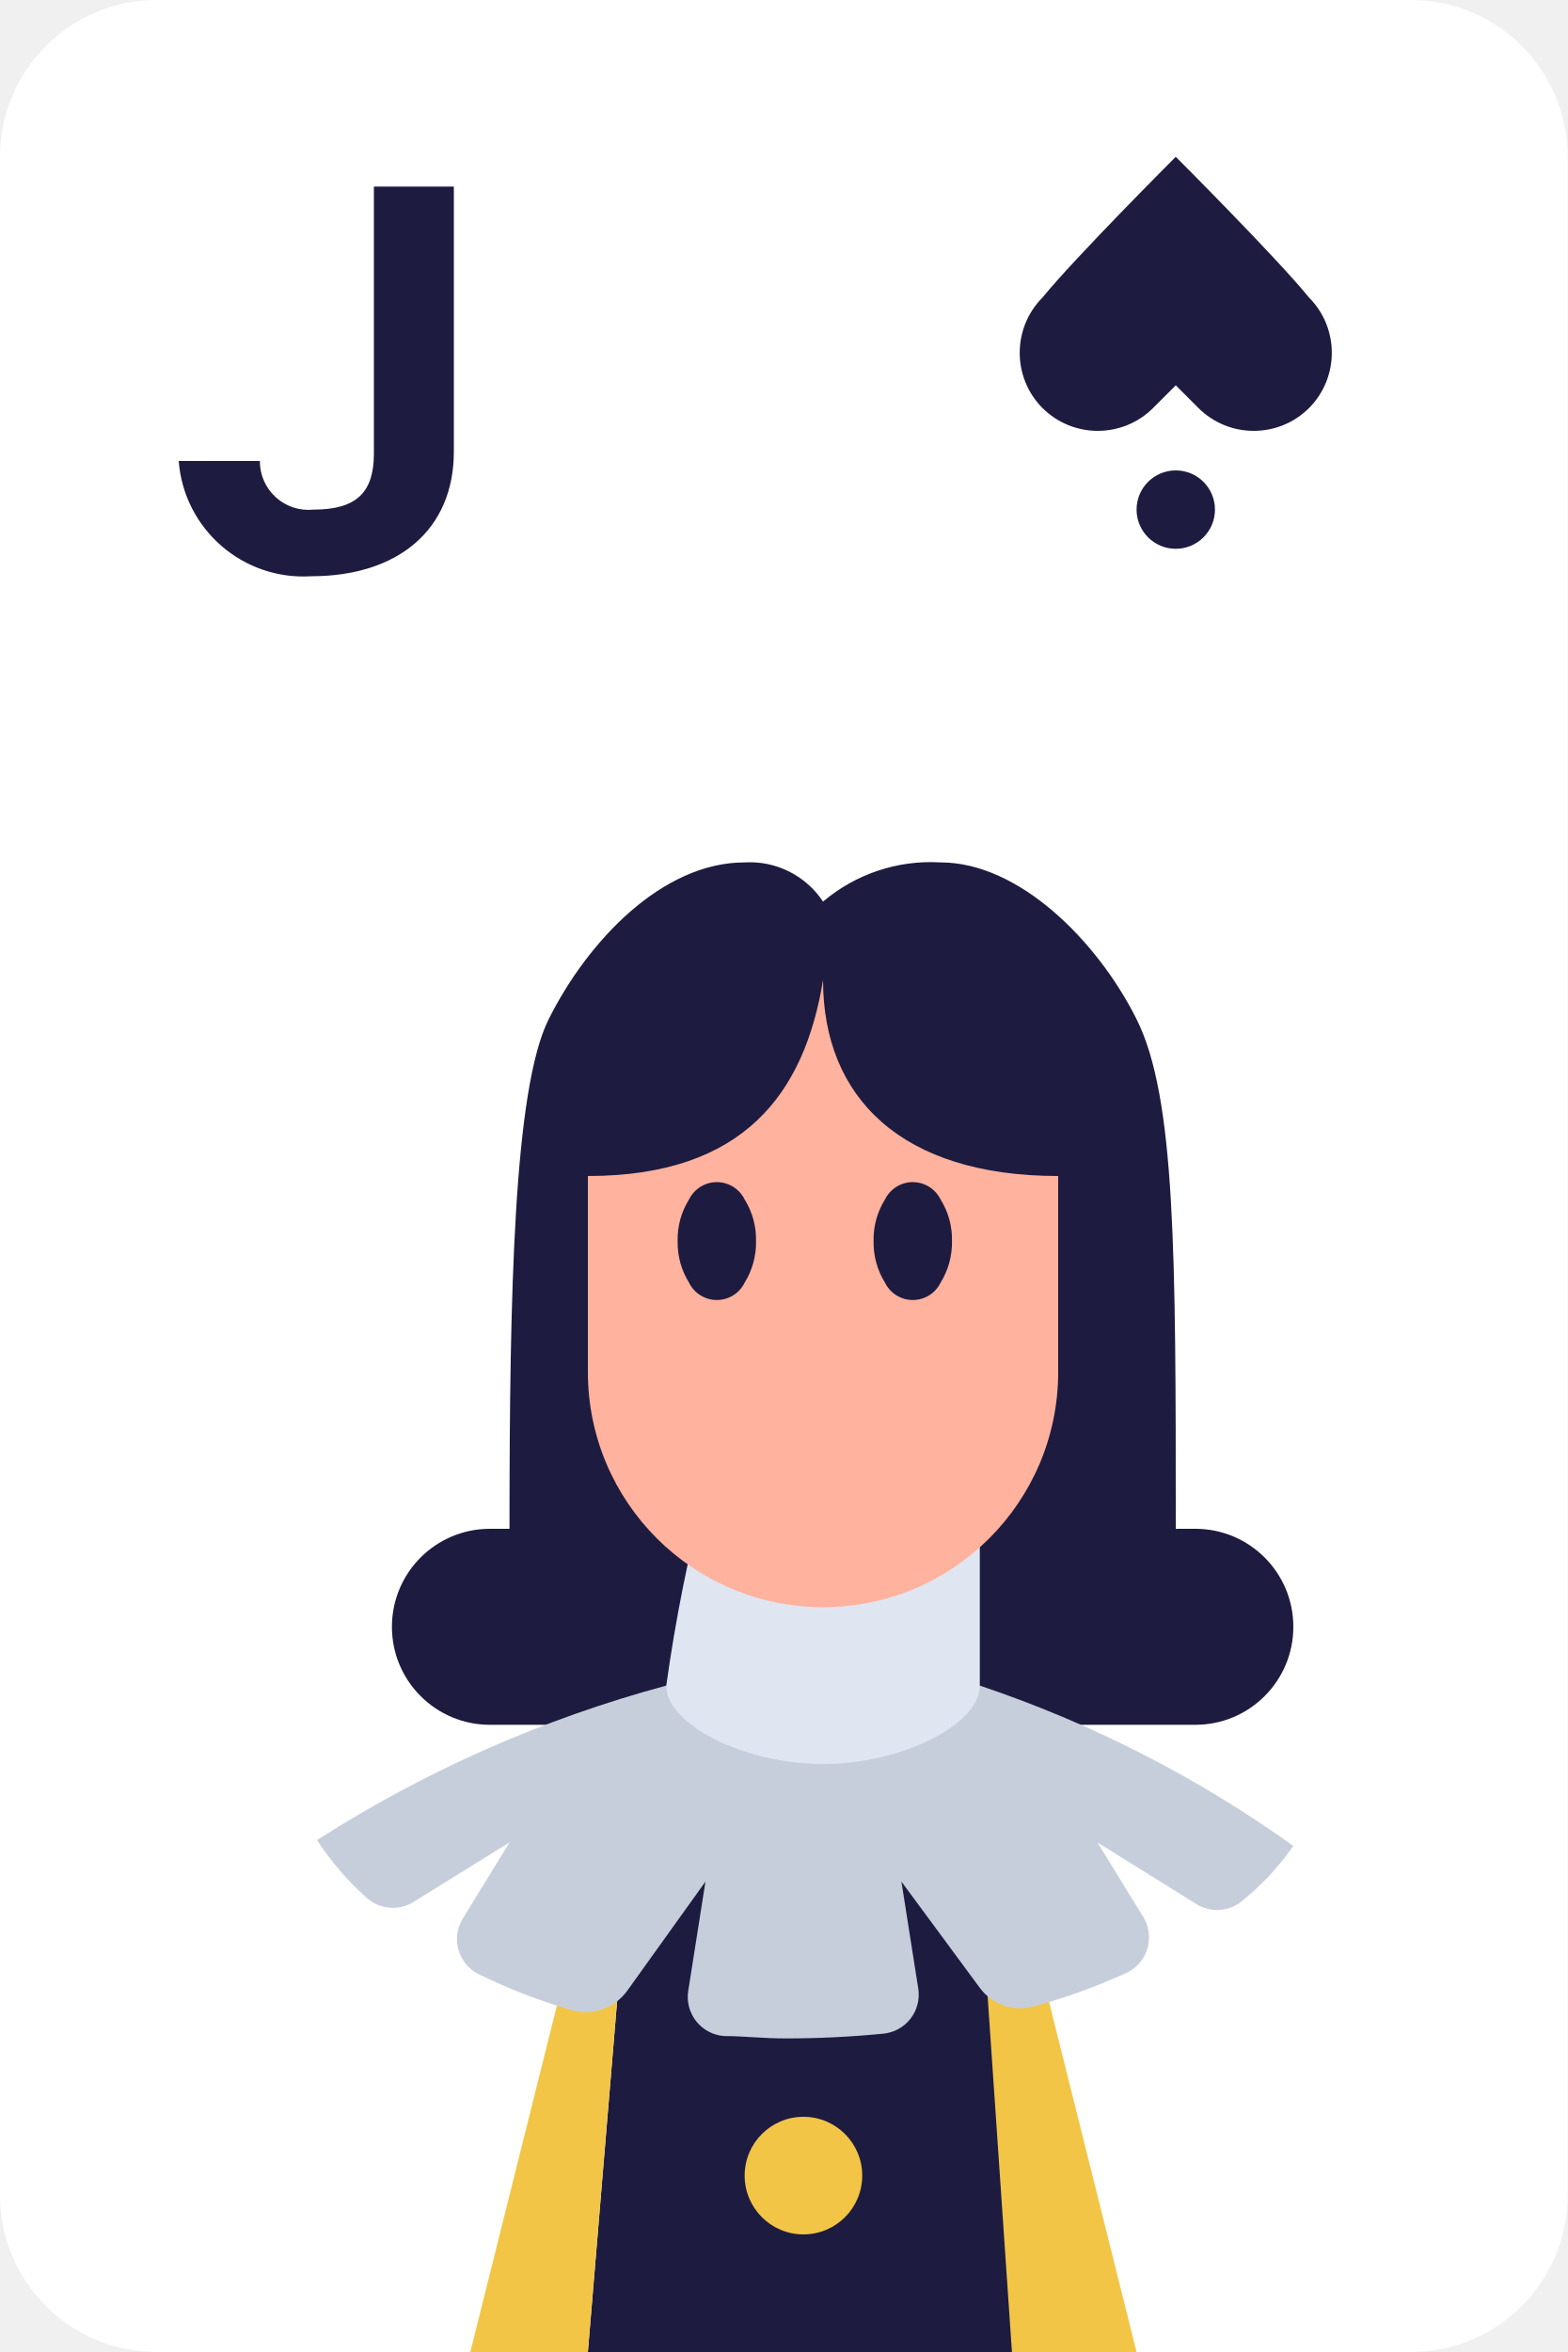
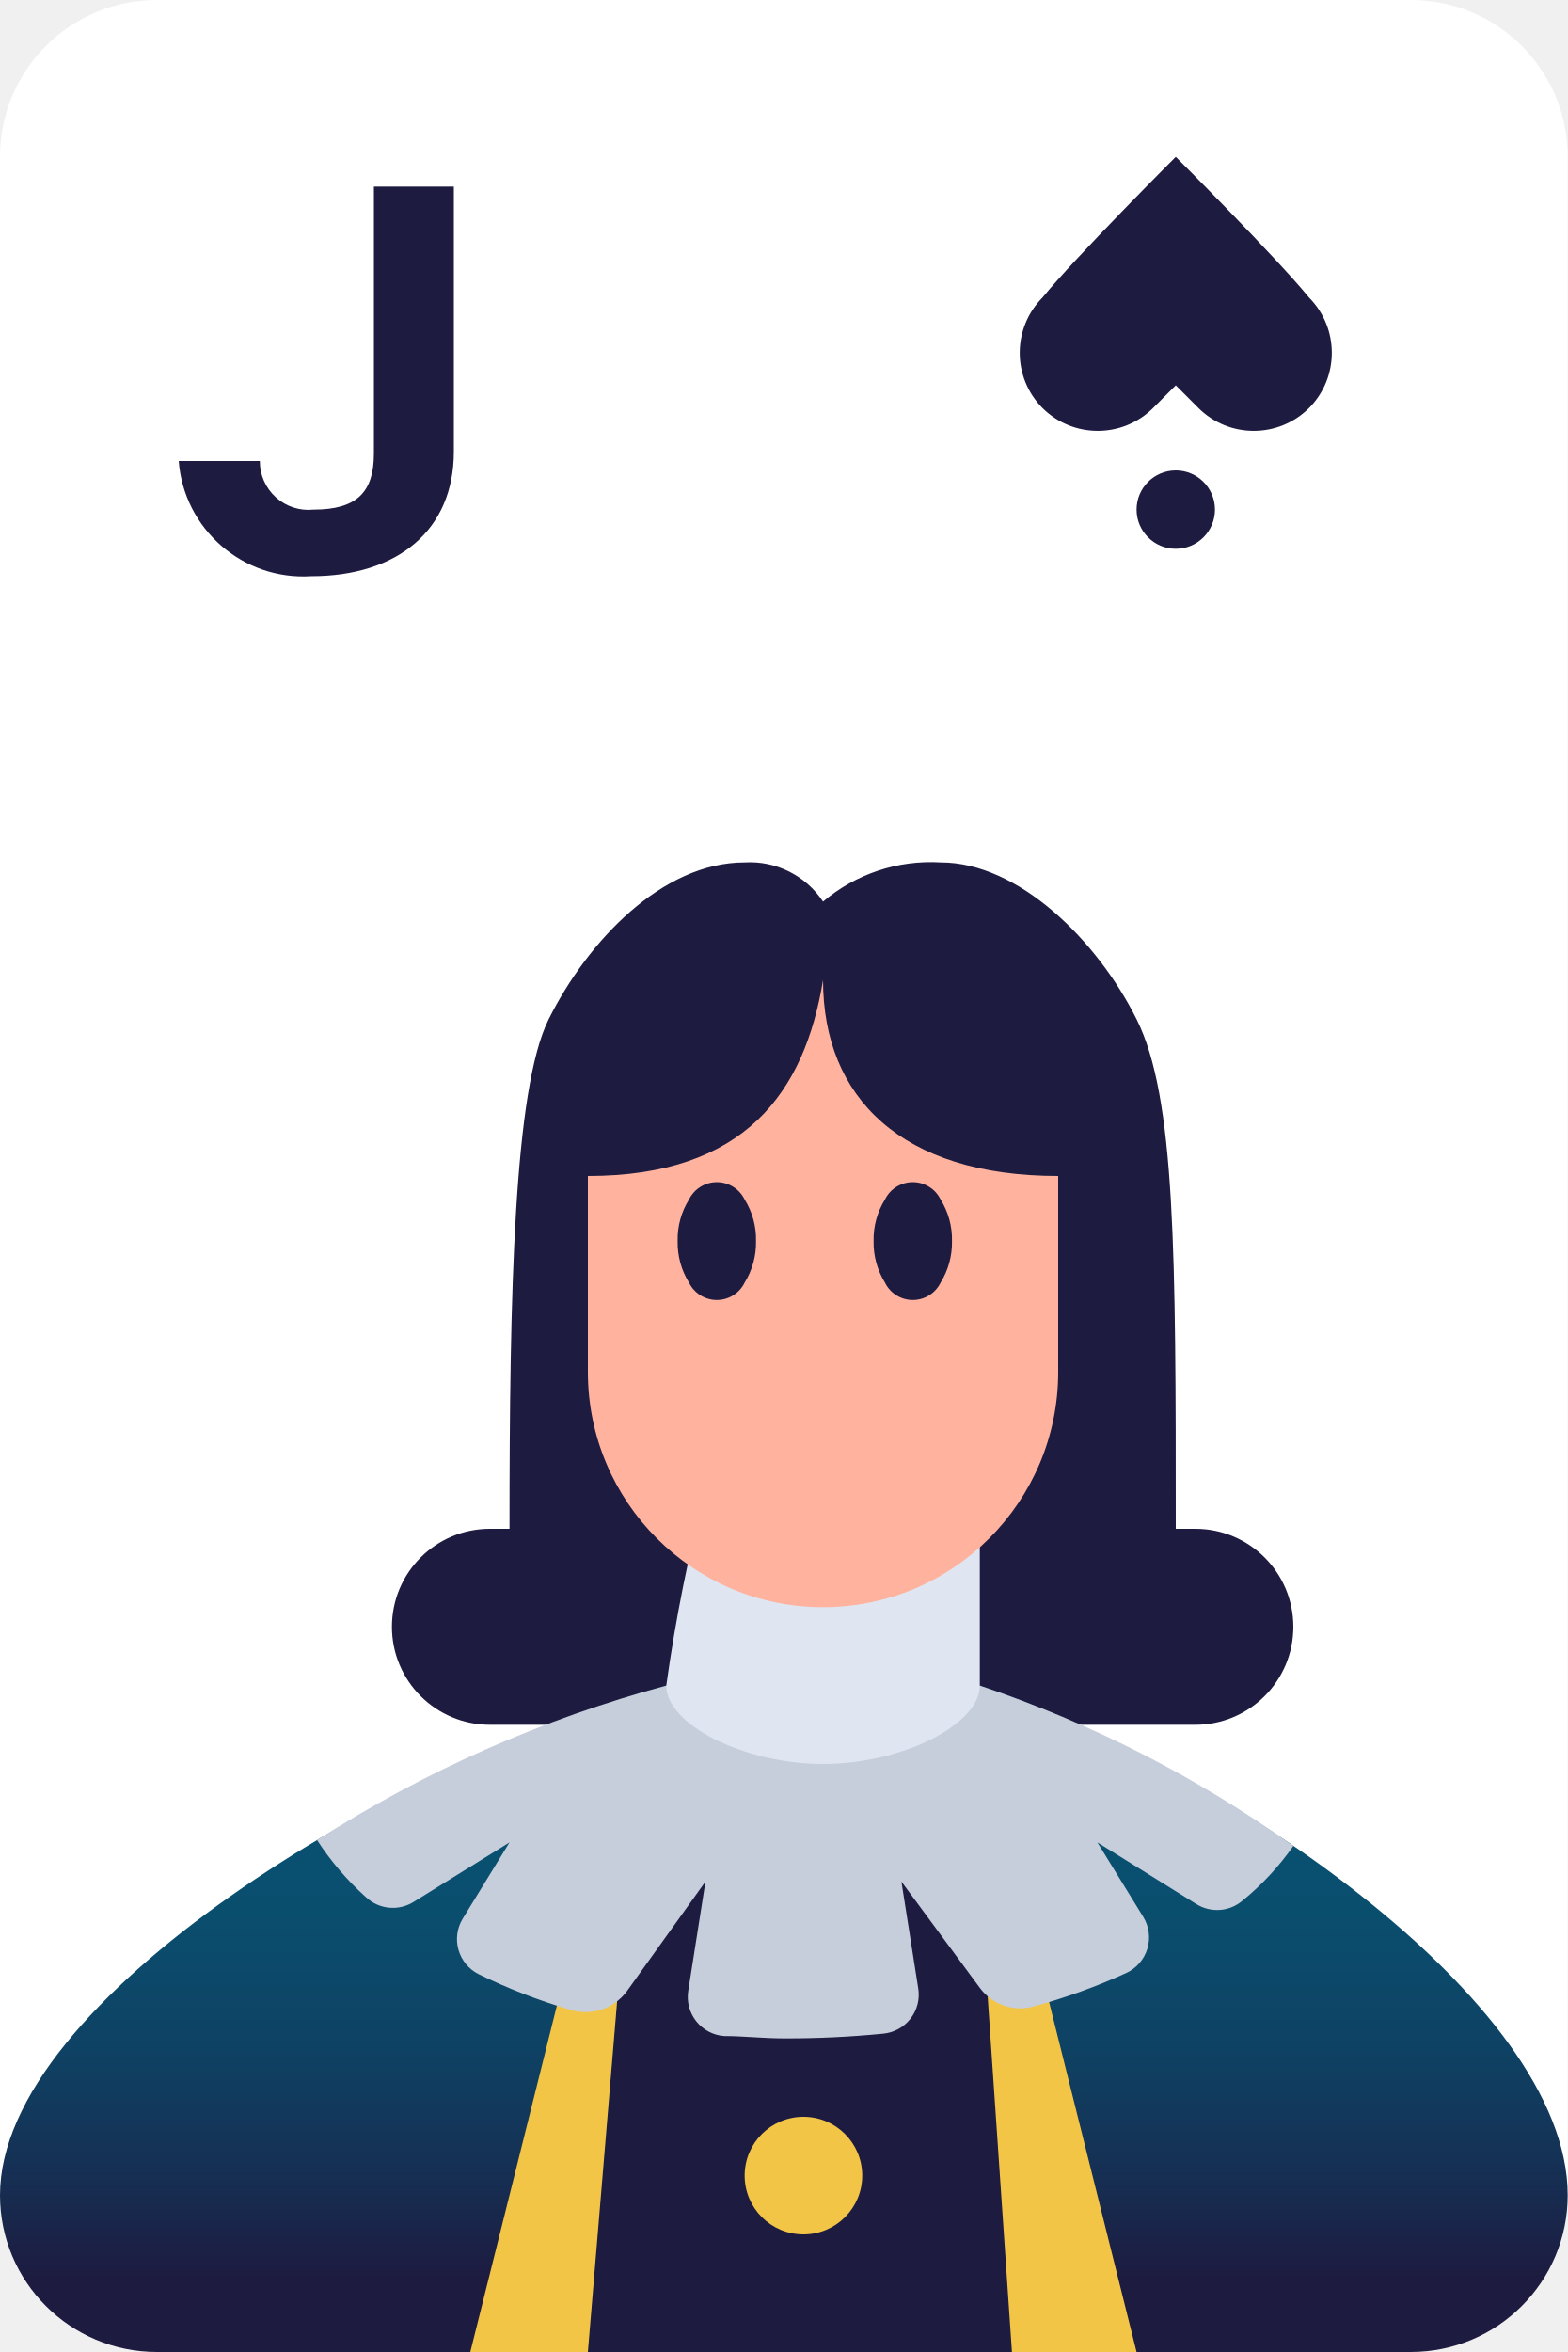
<svg xmlns="http://www.w3.org/2000/svg" viewBox="0 0 40 60">
+   <defs>
+     <linearGradient id="svg_card_spades_jack_1" x1="20" y1="45.34" x2="20" y2="58.1" gradientUnits="userSpaceOnUse">
+       <stop offset="0" stop-color="#085272" />
+       <stop offset=".27" stop-color="#0a4e6e" />
+       <stop offset=".54" stop-color="#0e4264" />
+       <stop offset=".81" stop-color="#162e52" />
+       <stop offset="1" stop-color="#1d1b40" />
+     </linearGradient>
+   </defs>
  <rect width="40" height="60" rx="4" fill="#fff" />
  <path d="M11.58 4.76v6.76c0 2-1.43 3.18-3.64 3.18a3.19 3.19 0 01-3.38-2.94h2.07A1.24 1.24 0 008 13c1.11 0 1.54-.45 1.54-1.43V4.76zM30.5 44h-18a2.5 2.5 0 01-2.5-2.5 2.5 2.5 0 012.5-2.5h.5c0-6 .11-11.22 1-13 1-2 2.9-4 5-4a2.24 2.24 0 012 1 4.25 4.25 0 013-1c2 0 4 2 5 4s1 6 1 13h.5a2.5 2.5 0 012.5 2.5 2.5 2.5 0 01-2.5 2.5z" fill="#1d1b40" />
-   <path d="M0 56a4 4 0 004 4h32a4 4 0 004-4c0-5-9-11-15-13h-8c-7 2-17 8-17 13z" fill="url(data:application/xml,%3Csvg%20xmlns%3D%22http%3A%2F%2Fwww.w3.org%2F2000%2Fsvg%22%3E%3ClinearGradient%20id%3D%22gradient%22%20x1%3D%2220%22%20y1%3D%2245.34%22%20x2%3D%2220%22%20y2%3D%2258.1%22%20gradientUnits%3D%22userSpaceOnUse%22%3E%3Cstop%20offset%3D%220%22%20stop-color%3D%22%23085272%22%2F%3E%3Cstop%20offset%3D%22.27%22%20stop-color%3D%22%230a4e6e%22%2F%3E%3Cstop%20offset%3D%22.54%22%20stop-color%3D%22%230e4264%22%2F%3E%3Cstop%20offset%3D%22.81%22%20stop-color%3D%22%23162e52%22%2F%3E%3Cstop%20offset%3D%221%22%20stop-color%3D%22%231d1b40%22%2F%3E%3C%2FlinearGradient%3E%3C%2Fsvg%3E#gradient)" />
+   <path d="M0 56a4 4 0 004 4h32a4 4 0 004-4c0-5-9-11-15-13h-8c-7 2-17 8-17 13z" fill="url(#svg_card_spades_jack_1)" />
  <path d="M25 48h-9l-1 12h11l-1-12z" fill="#1d1b40" />
  <path d="M25.82 60L25 48h1l3 12h-3.18zM16 48h-1l-3 12h3l1-12z" fill="#f2c546" />
  <path d="M23 48l2 2.71a1.28 1.28 0 001.36.48 15.54 15.54 0 002.38-.86 1 1 0 00.43-1.43L28 47l2.52 1.57a1 1 0 001.19-.09A6.88 6.88 0 0033 47.09 30.33 30.33 0 0025 43h-8a31.91 31.91 0 00-8.91 3.94 7.17 7.17 0 001.25 1.46 1 1 0 001.21.12L13 47l-1.19 1.94a1 1 0 00.4 1.42 14.47 14.47 0 002.31.9 1.31 1.31 0 001.48-.47L18 48l-.44 2.79a1 1 0 00.92 1.15c.48 0 1 .06 1.52.06a25.11 25.11 0 002.53-.12 1 1 0 00.9-1.15z" fill="#c7cedb" />
  <path d="M18 38h7v5c0 1-2 2-4 2s-4-1-4-2a43.31 43.31 0 011-5z" fill="#dfe6f2" />
  <path d="M21 41a6 6 0 01-6-6v-5c4 0 5.53-2.13 6-5 0 3 2 5 6 5v5a6 6 0 01-6 6z" fill="#ffb29d" />
  <path d="M19.29 31.66a1.94 1.94 0 01-.29 1.06.79.79 0 01-1.42 0 1.94 1.94 0 01-.29-1.06 1.92 1.92 0 01.29-1.06.79.79 0 011.42 0 1.92 1.92 0 01.29 1.06zm5 0a1.94 1.94 0 01-.29 1.06.79.79 0 01-1.42 0 1.94 1.94 0 01-.29-1.06 1.92 1.92 0 01.29-1.06.79.79 0 011.42 0 1.92 1.92 0 01.29 1.06z" fill="#1d1b40" />
  <circle cx="20.5" cy="55.5" r="1.5" fill="#f2c546" />
  <path d="M33.4 10.41a2 2 0 01-2.82 0L30 9.83l-.58.58a2 2 0 01-2.82 0 2 2 0 010-2.82C27.42 6.58 30 4 30 4s2.58 2.58 3.4 3.59a2 2 0 010 2.82zM31 13a1 1 0 10-1 1 1 1 0 001-1z" fill="#1d1b40" />
</svg>
